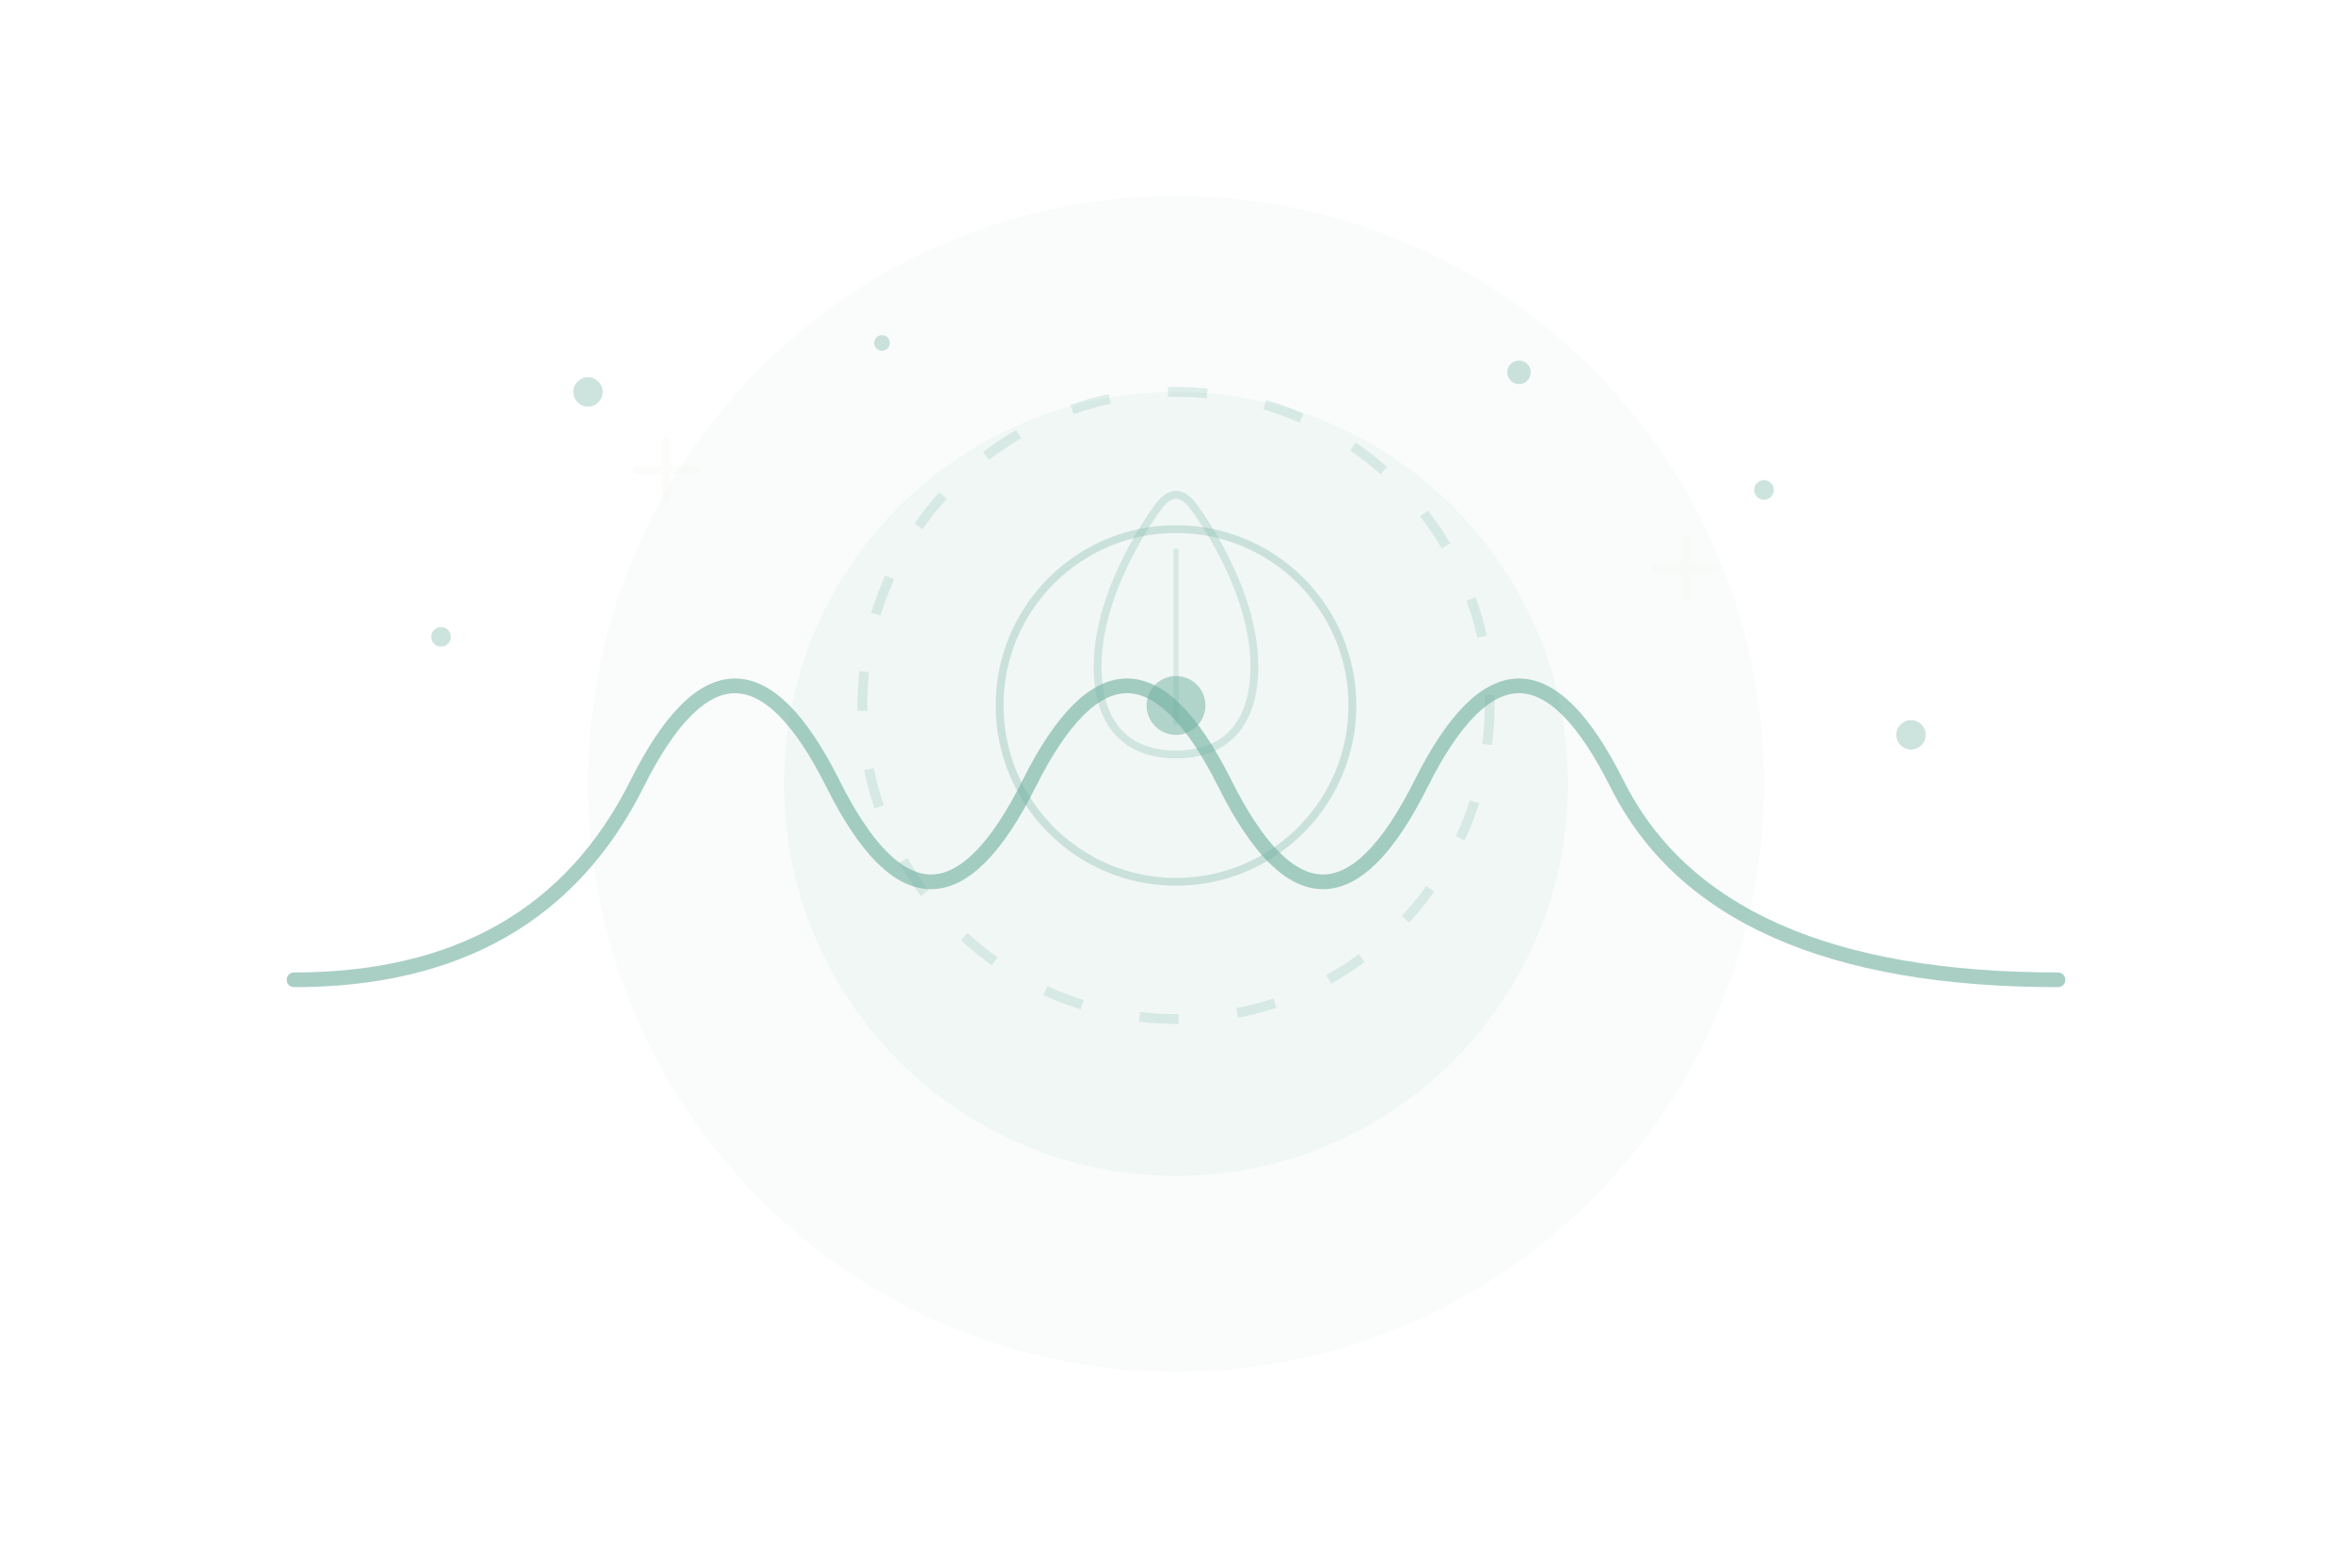
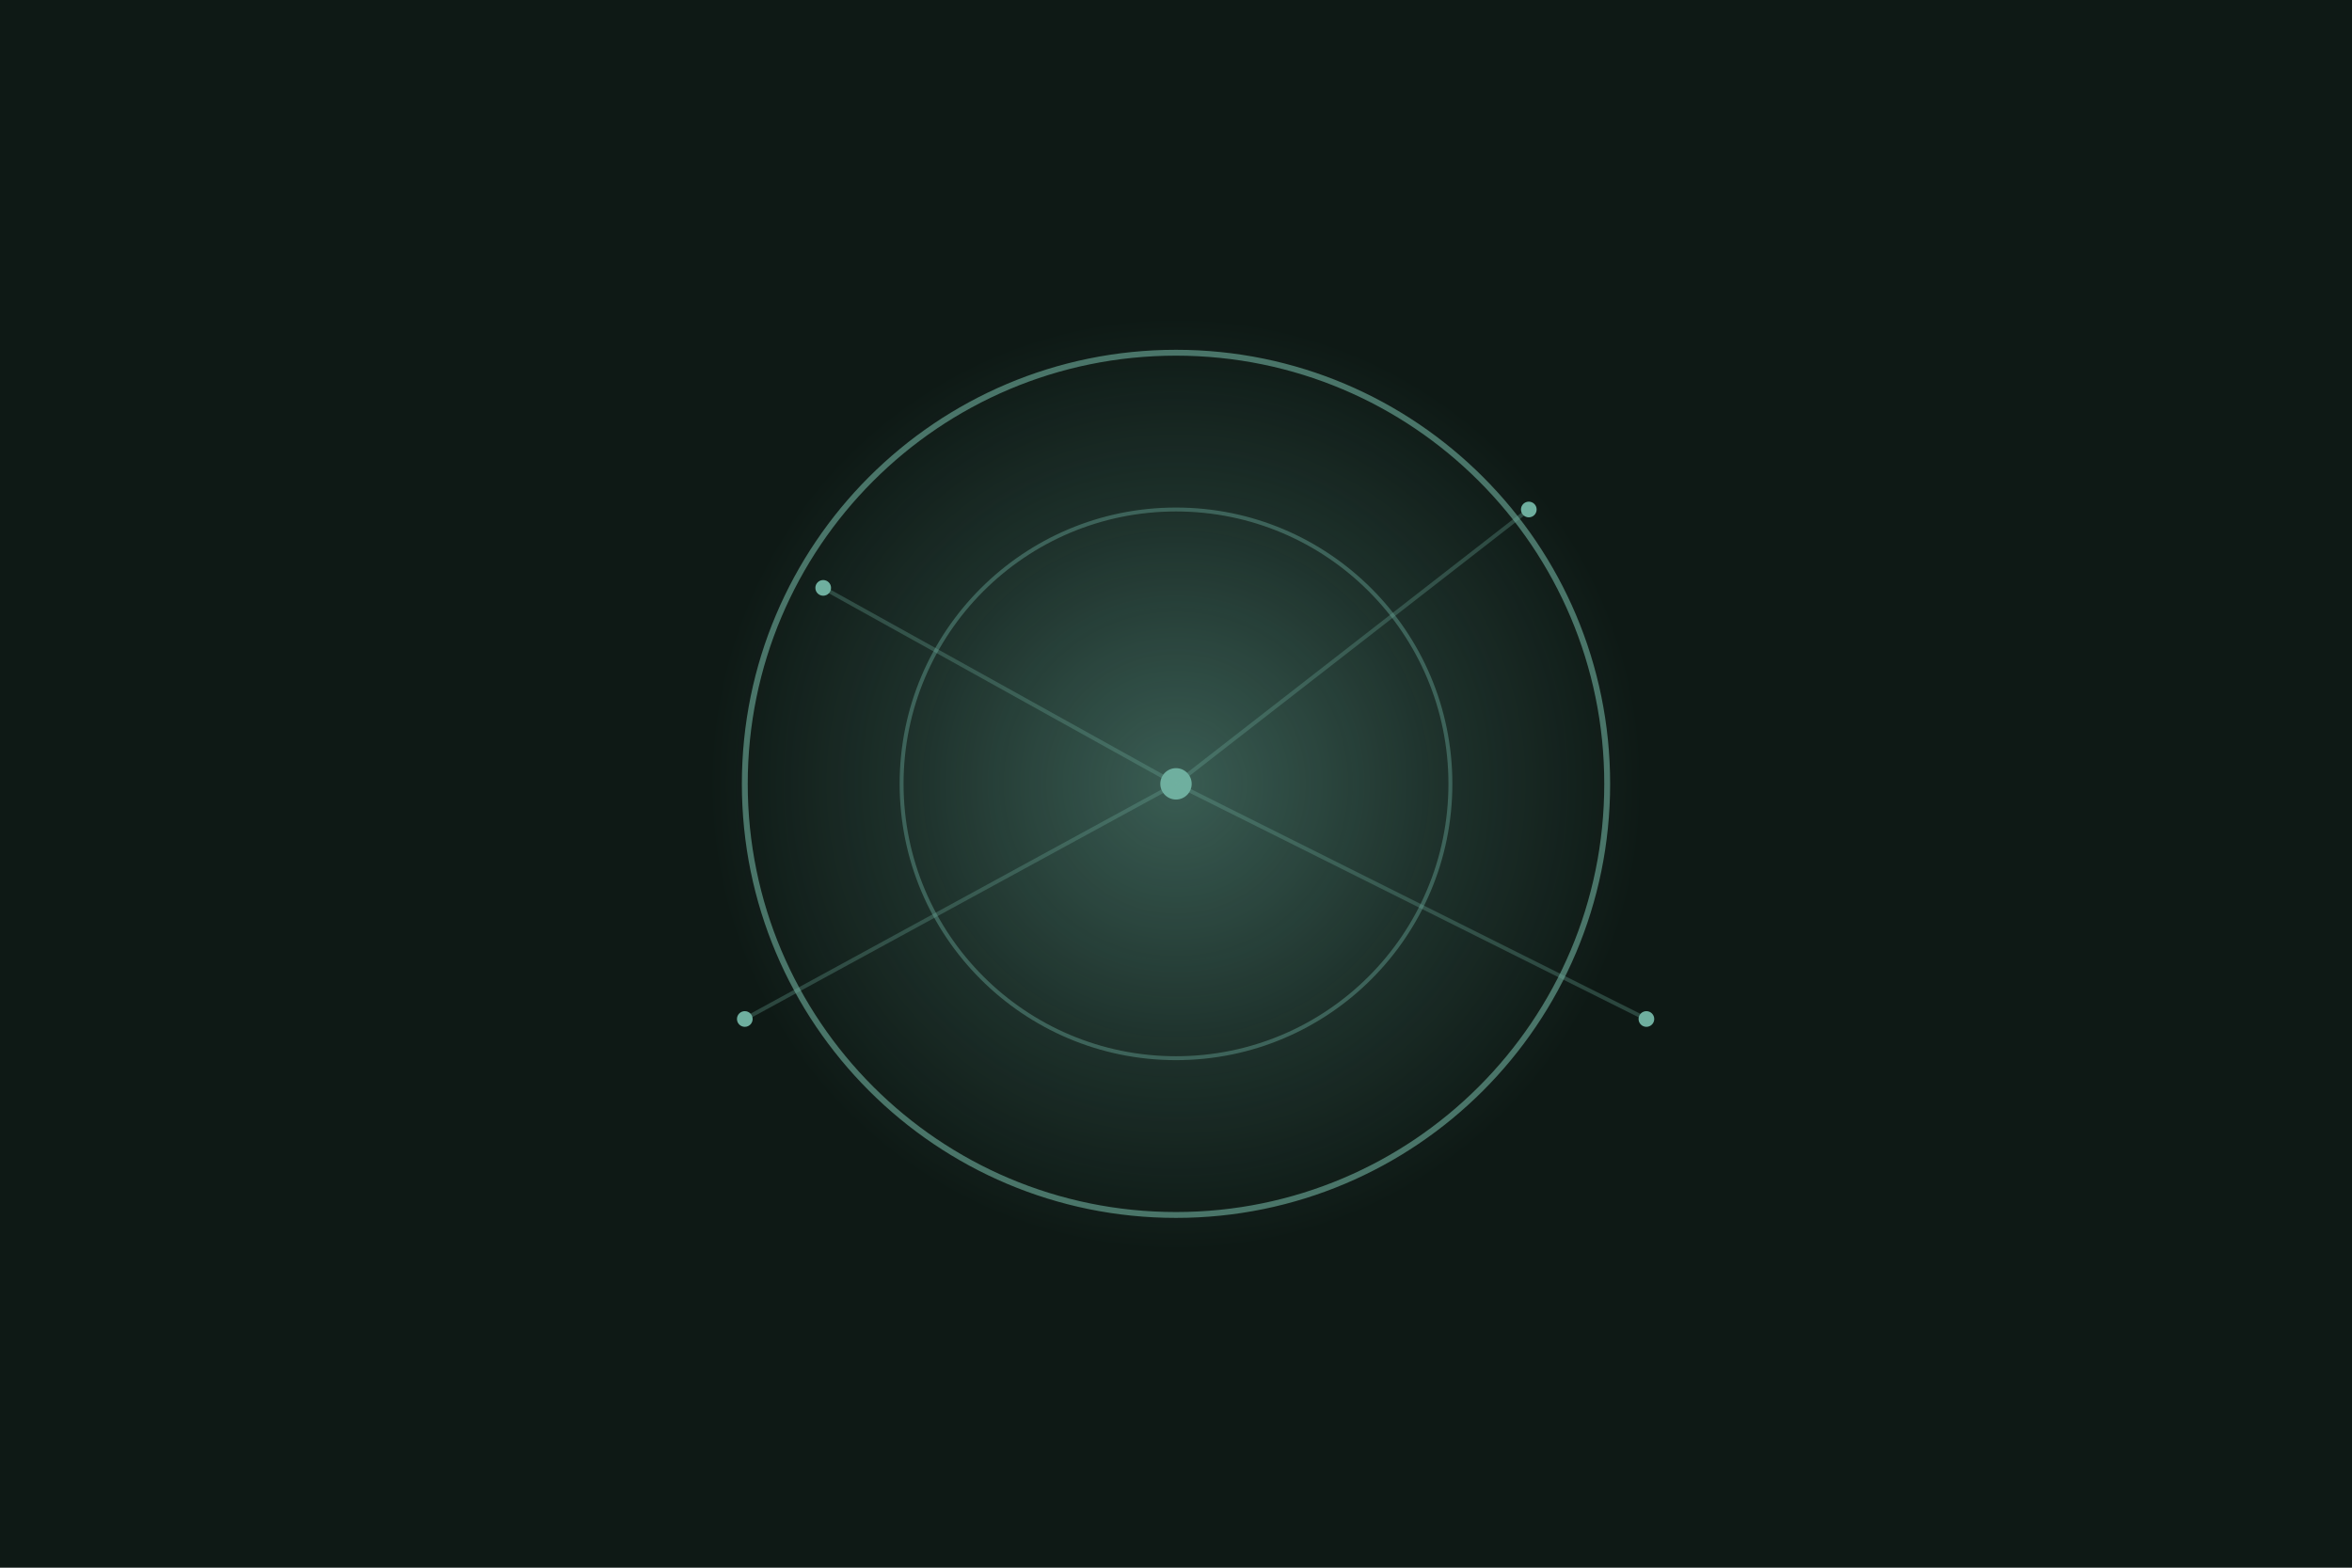
- <svg xmlns="http://www.w3.org/2000/svg" viewBox="0 0 240 160" fill="none">
-   <circle cx="120" cy="80" r="60" fill="#6FAF9F" opacity="0.04" />
-   <circle cx="120" cy="80" r="40" fill="#6FAF9F" opacity="0.06" />
-   <path d="M30 100 Q55 100 65 80 Q75 60 85 80 Q95 100 105 80 Q115 60 125 80 Q135 100 145 80 Q155 60 165 80 Q175 100 210 100" stroke="#6FAF9F" stroke-width="1.5" stroke-linecap="round" stroke-linejoin="round" opacity="0.6" />
-   <circle cx="120" cy="72" r="32" stroke="#6FAF9F" stroke-width="1" opacity="0.2" stroke-dasharray="4 6" />
-   <circle cx="120" cy="72" r="18" stroke="#6FAF9F" stroke-width="0.8" opacity="0.3" />
-   <circle cx="120" cy="72" r="3" fill="#6FAF9F" opacity="0.5" />
-   <g opacity="0.35" fill="#6FAF9F">
-     <circle cx="60" cy="40" r="1.5" />
-     <circle cx="180" cy="50" r="1" />
-     <circle cx="45" cy="65" r="1" />
-     <circle cx="195" cy="75" r="1.5" />
-     <circle cx="90" cy="35" r="0.8" />
-     <circle cx="155" cy="38" r="1.2" />
-   </g>
-   <g stroke="#F2EFE8" stroke-width="0.8" stroke-linecap="round" opacity="0.2">
-     <line x1="68" y1="45" x2="68" y2="51" />
-     <line x1="65" y1="48" x2="71" y2="48" />
-     <line x1="172" y1="55" x2="172" y2="61" />
-     <line x1="169" y1="58" x2="175" y2="58" />
-   </g>
-   <path d="M118 52 C118 52 112 60 112 68 C112 74 115 77 120 77 C125 77 128 74 128 68 C128 60 122 52 122 52 Q120 49 118 52Z" stroke="#6FAF9F" stroke-width="0.8" fill="none" opacity="0.25" />
-   <line x1="120" y1="56" x2="120" y2="74" stroke="#6FAF9F" stroke-width="0.5" opacity="0.2" />
+ <svg xmlns="http://www.w3.org/2000/svg" viewBox="0 0 600 400">
+   <defs>
+     <radialGradient id="halo" cx="50%" cy="50%" r="50%">
+       <stop offset="0%" stop-color="#6FAF9F" stop-opacity="0.45" />
+       <stop offset="60%" stop-color="#6FAF9F" stop-opacity="0.15" />
+       <stop offset="100%" stop-color="#6FAF9F" stop-opacity="0" />
+     </radialGradient>
+   </defs>
+   <rect width="600" height="400" fill="#0E1915" />
+   <circle cx="300" cy="200" r="120" fill="url(#halo)" />
+   <circle cx="300" cy="200" r="110" stroke="#6FAF9F" stroke-width="1.5" fill="none" opacity="0.6" />
+   <circle cx="300" cy="200" r="70" stroke="#6FAF9F" stroke-width="1" fill="none" opacity="0.4" />
+   <circle cx="300" cy="200" r="4" fill="#6FAF9F" />
+   <circle cx="210" cy="150" r="2" fill="#6FAF9F" />
+   <circle cx="390" cy="130" r="2" fill="#6FAF9F" />
+   <circle cx="420" cy="260" r="2" fill="#6FAF9F" />
+   <circle cx="190" cy="260" r="2" fill="#6FAF9F" />
+   <line x1="210" y1="150" x2="300" y2="200" stroke="#6FAF9F" stroke-width="1" opacity="0.3" />
+   <line x1="390" y1="130" x2="300" y2="200" stroke="#6FAF9F" stroke-width="1" opacity="0.3" />
+   <line x1="420" y1="260" x2="300" y2="200" stroke="#6FAF9F" stroke-width="1" opacity="0.3" />
+   <line x1="190" y1="260" x2="300" y2="200" stroke="#6FAF9F" stroke-width="1" opacity="0.3" />
</svg>
